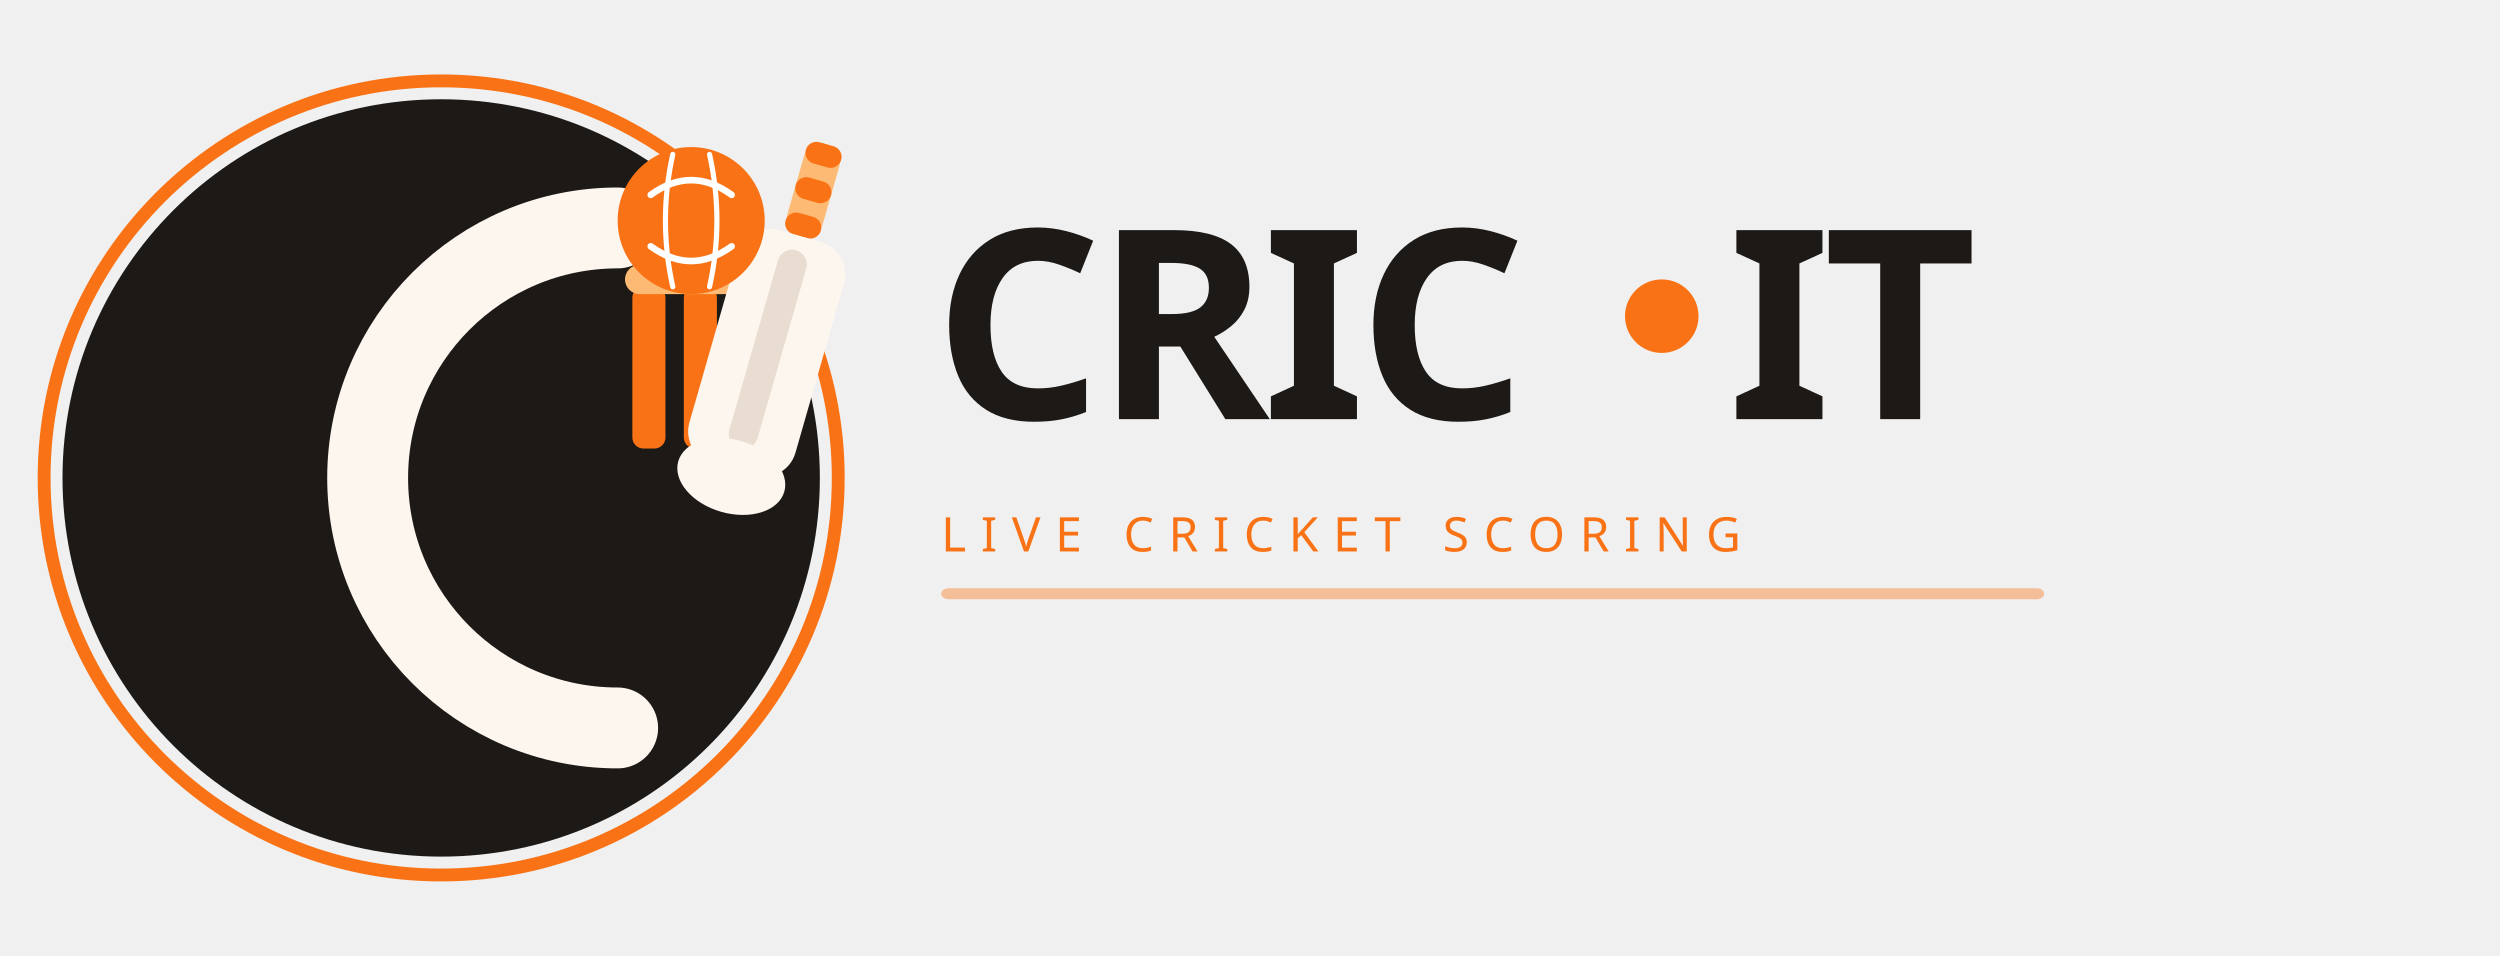
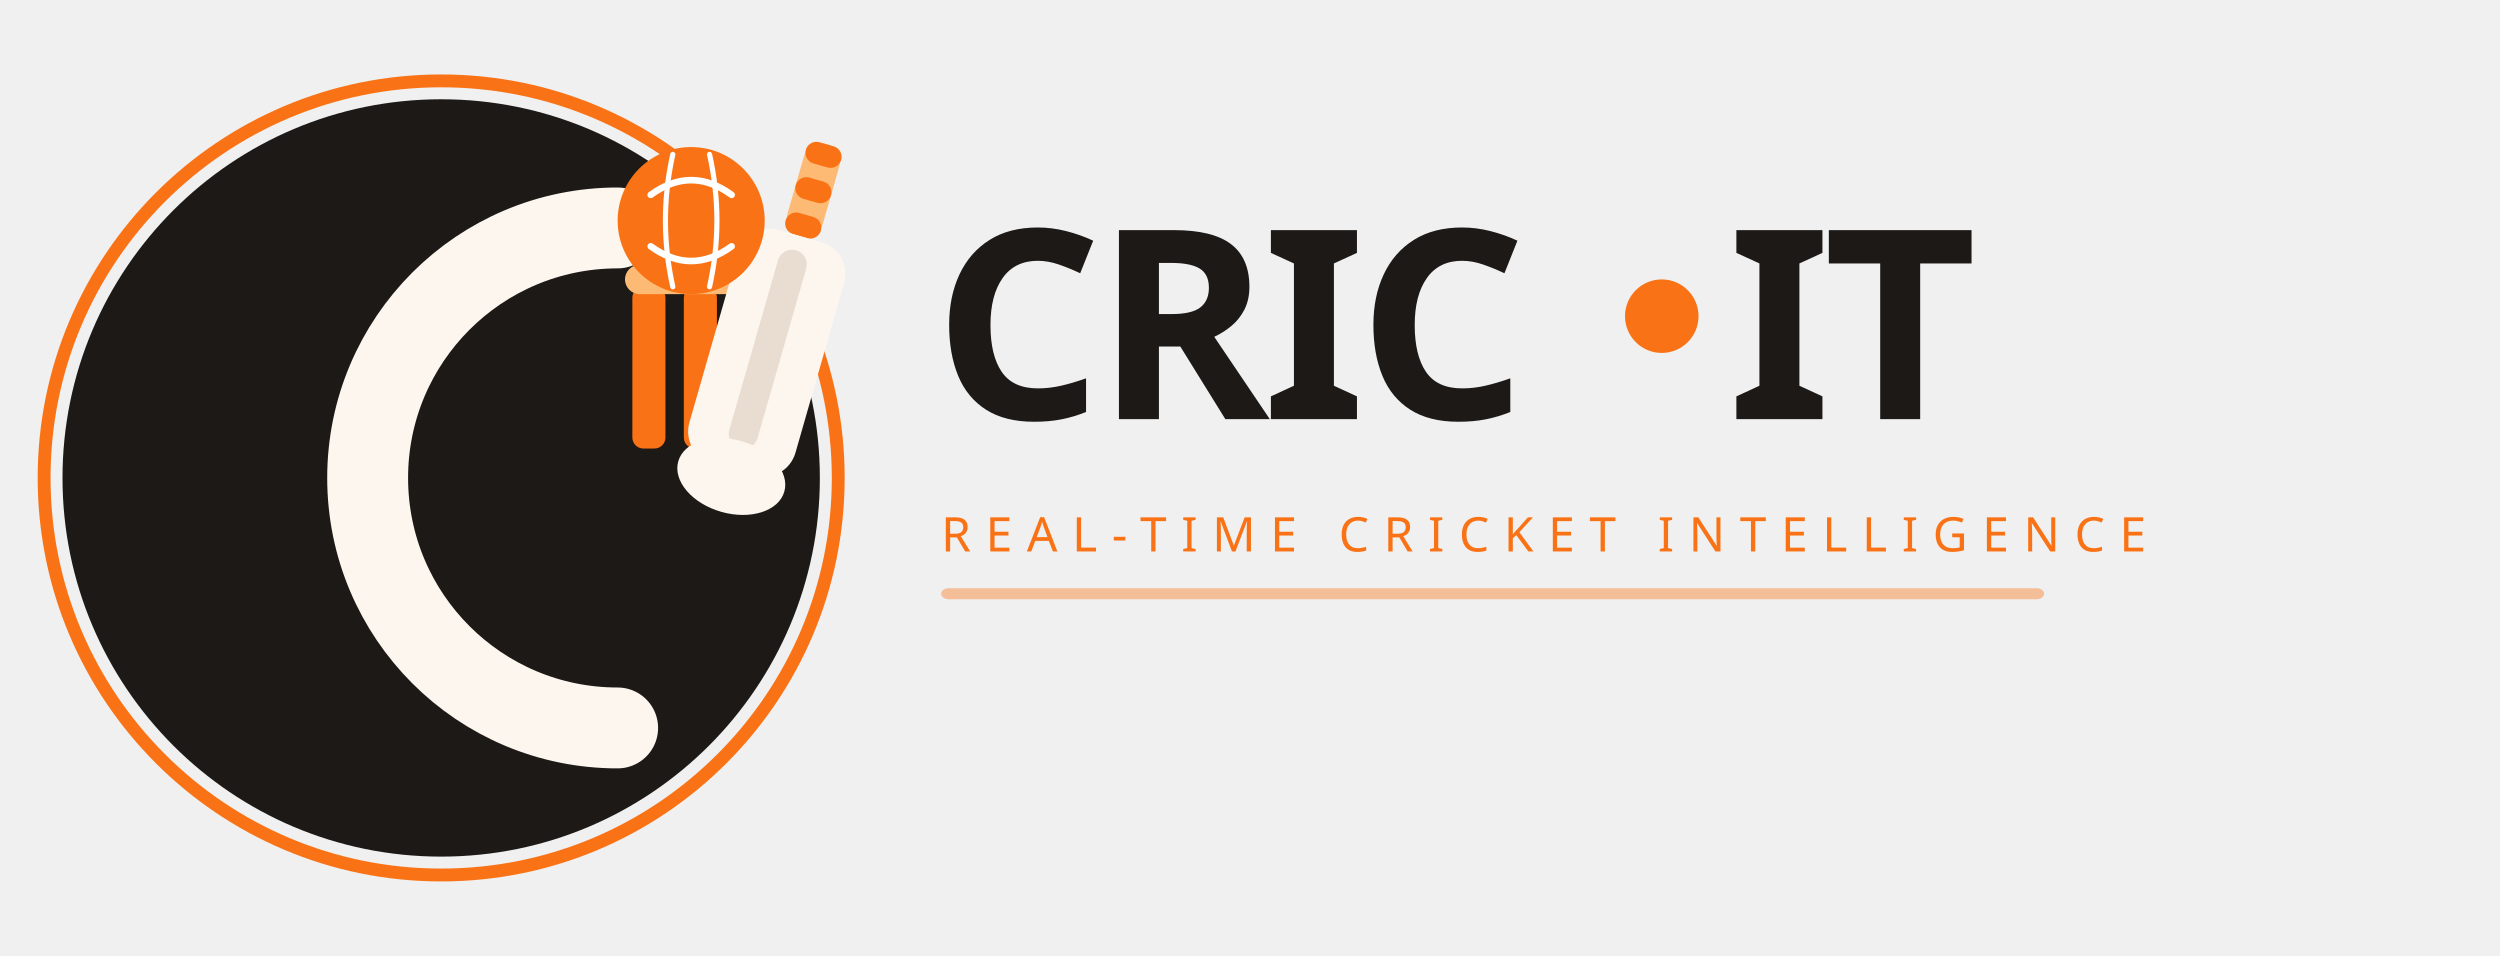
<svg xmlns="http://www.w3.org/2000/svg" width="100%" viewBox="0 0 680 260">
  <g transform="translate(20,18)" style="fill:rgb(0, 0, 0);stroke:none;color:rgb(255, 255, 255);stroke-width:1px;stroke-linecap:butt;stroke-linejoin:miter;opacity:1;font-family:&quot;Anthropic Sans&quot;, -apple-system, BlinkMacSystemFont, &quot;Segoe UI&quot;, sans-serif;font-size:16px;font-weight:400;text-anchor:start;dominant-baseline:auto">
    <circle cx="100" cy="112" r="108" fill="none" stroke="#f97316" stroke-width="3.5" style="fill:none;stroke:rgb(249, 115, 22);color:rgb(255, 255, 255);stroke-width:3.5px;stroke-linecap:butt;stroke-linejoin:miter;opacity:1;font-family:&quot;Anthropic Sans&quot;, -apple-system, BlinkMacSystemFont, &quot;Segoe UI&quot;, sans-serif;font-size:16px;font-weight:400;text-anchor:start;dominant-baseline:auto" />
    <circle cx="100" cy="112" r="103" fill="#1c1917" style="fill:rgb(28, 25, 23);stroke:none;color:rgb(255, 255, 255);stroke-width:1px;stroke-linecap:butt;stroke-linejoin:miter;opacity:1;font-family:&quot;Anthropic Sans&quot;, -apple-system, BlinkMacSystemFont, &quot;Segoe UI&quot;, sans-serif;font-size:16px;font-weight:400;text-anchor:start;dominant-baseline:auto" />
    <path d="M148 44 A68 68 0 1 0 148 180" fill="none" stroke="#fdf6ee" stroke-width="22" stroke-linecap="round" style="fill:none;stroke:rgb(253, 246, 238);color:rgb(255, 255, 255);stroke-width:22px;stroke-linecap:round;stroke-linejoin:miter;opacity:1;font-family:&quot;Anthropic Sans&quot;, -apple-system, BlinkMacSystemFont, &quot;Segoe UI&quot;, sans-serif;font-size:16px;font-weight:400;text-anchor:start;dominant-baseline:auto" />
    <rect x="152" y="60" width="9" height="44" rx="3" fill="#f97316" style="fill:rgb(249, 115, 22);stroke:none;color:rgb(255, 255, 255);stroke-width:1px;stroke-linecap:butt;stroke-linejoin:miter;opacity:1;font-family:&quot;Anthropic Sans&quot;, -apple-system, BlinkMacSystemFont, &quot;Segoe UI&quot;, sans-serif;font-size:16px;font-weight:400;text-anchor:start;dominant-baseline:auto" />
    <rect x="166" y="60" width="9" height="44" rx="3" fill="#f97316" style="fill:rgb(249, 115, 22);stroke:none;color:rgb(255, 255, 255);stroke-width:1px;stroke-linecap:butt;stroke-linejoin:miter;opacity:1;font-family:&quot;Anthropic Sans&quot;, -apple-system, BlinkMacSystemFont, &quot;Segoe UI&quot;, sans-serif;font-size:16px;font-weight:400;text-anchor:start;dominant-baseline:auto" />
    <rect x="180" y="60" width="9" height="44" rx="3" fill="#f97316" style="fill:rgb(249, 115, 22);stroke:none;color:rgb(255, 255, 255);stroke-width:1px;stroke-linecap:butt;stroke-linejoin:miter;opacity:1;font-family:&quot;Anthropic Sans&quot;, -apple-system, BlinkMacSystemFont, &quot;Segoe UI&quot;, sans-serif;font-size:16px;font-weight:400;text-anchor:start;dominant-baseline:auto" />
    <rect x="150" y="54" width="22" height="8" rx="4" fill="#fdba74" style="fill:rgb(253, 186, 116);stroke:none;color:rgb(255, 255, 255);stroke-width:1px;stroke-linecap:butt;stroke-linejoin:miter;opacity:1;font-family:&quot;Anthropic Sans&quot;, -apple-system, BlinkMacSystemFont, &quot;Segoe UI&quot;, sans-serif;font-size:16px;font-weight:400;text-anchor:start;dominant-baseline:auto" />
    <rect x="164" y="54" width="22" height="8" rx="4" fill="#fdba74" style="fill:rgb(253, 186, 116);stroke:none;color:rgb(255, 255, 255);stroke-width:1px;stroke-linecap:butt;stroke-linejoin:miter;opacity:1;font-family:&quot;Anthropic Sans&quot;, -apple-system, BlinkMacSystemFont, &quot;Segoe UI&quot;, sans-serif;font-size:16px;font-weight:400;text-anchor:start;dominant-baseline:auto" />
    <g transform="translate(196,52) rotate(16)" style="fill:rgb(0, 0, 0);stroke:none;color:rgb(255, 255, 255);stroke-width:1px;stroke-linecap:butt;stroke-linejoin:miter;opacity:1;font-family:&quot;Anthropic Sans&quot;, -apple-system, BlinkMacSystemFont, &quot;Segoe UI&quot;, sans-serif;font-size:16px;font-weight:400;text-anchor:start;dominant-baseline:auto">
      <rect x="-5" y="-32" width="10" height="26" rx="5" fill="#fdba74" style="fill:rgb(253, 186, 116);stroke:none;color:rgb(255, 255, 255);stroke-width:1px;stroke-linecap:butt;stroke-linejoin:miter;opacity:1;font-family:&quot;Anthropic Sans&quot;, -apple-system, BlinkMacSystemFont, &quot;Segoe UI&quot;, sans-serif;font-size:16px;font-weight:400;text-anchor:start;dominant-baseline:auto" />
      <rect x="-5" y="-32" width="10" height="6" rx="3" fill="#f97316" style="fill:rgb(249, 115, 22);stroke:none;color:rgb(255, 255, 255);stroke-width:1px;stroke-linecap:butt;stroke-linejoin:miter;opacity:1;font-family:&quot;Anthropic Sans&quot;, -apple-system, BlinkMacSystemFont, &quot;Segoe UI&quot;, sans-serif;font-size:16px;font-weight:400;text-anchor:start;dominant-baseline:auto" />
      <rect x="-5" y="-22" width="10" height="6" rx="3" fill="#f97316" style="fill:rgb(249, 115, 22);stroke:none;color:rgb(255, 255, 255);stroke-width:1px;stroke-linecap:butt;stroke-linejoin:miter;opacity:1;font-family:&quot;Anthropic Sans&quot;, -apple-system, BlinkMacSystemFont, &quot;Segoe UI&quot;, sans-serif;font-size:16px;font-weight:400;text-anchor:start;dominant-baseline:auto" />
      <rect x="-5" y="-12" width="10" height="6" rx="3" fill="#f97316" style="fill:rgb(249, 115, 22);stroke:none;color:rgb(255, 255, 255);stroke-width:1px;stroke-linecap:butt;stroke-linejoin:miter;opacity:1;font-family:&quot;Anthropic Sans&quot;, -apple-system, BlinkMacSystemFont, &quot;Segoe UI&quot;, sans-serif;font-size:16px;font-weight:400;text-anchor:start;dominant-baseline:auto" />
      <rect x="-15" y="-6" width="30" height="66" rx="9" fill="#fdf6ee" style="fill:rgb(253, 246, 238);stroke:none;color:rgb(255, 255, 255);stroke-width:1px;stroke-linecap:butt;stroke-linejoin:miter;opacity:1;font-family:&quot;Anthropic Sans&quot;, -apple-system, BlinkMacSystemFont, &quot;Segoe UI&quot;, sans-serif;font-size:16px;font-weight:400;text-anchor:start;dominant-baseline:auto" />
      <rect x="-4" y="-2" width="8" height="56" rx="4" fill="#e8ddd0" style="fill:rgb(232, 221, 208);stroke:none;color:rgb(255, 255, 255);stroke-width:1px;stroke-linecap:butt;stroke-linejoin:miter;opacity:1;font-family:&quot;Anthropic Sans&quot;, -apple-system, BlinkMacSystemFont, &quot;Segoe UI&quot;, sans-serif;font-size:16px;font-weight:400;text-anchor:start;dominant-baseline:auto" />
      <ellipse cx="0" cy="62" rx="15" ry="10" fill="#fdf6ee" style="fill:rgb(253, 246, 238);stroke:none;color:rgb(255, 255, 255);stroke-width:1px;stroke-linecap:butt;stroke-linejoin:miter;opacity:1;font-family:&quot;Anthropic Sans&quot;, -apple-system, BlinkMacSystemFont, &quot;Segoe UI&quot;, sans-serif;font-size:16px;font-weight:400;text-anchor:start;dominant-baseline:auto" />
    </g>
    <circle cx="168" cy="42" r="20" fill="#f97316" style="fill:rgb(249, 115, 22);stroke:none;color:rgb(255, 255, 255);stroke-width:1px;stroke-linecap:butt;stroke-linejoin:miter;opacity:1;font-family:&quot;Anthropic Sans&quot;, -apple-system, BlinkMacSystemFont, &quot;Segoe UI&quot;, sans-serif;font-size:16px;font-weight:400;text-anchor:start;dominant-baseline:auto" />
    <path d="M157 35 Q168 27 179 35" fill="none" stroke="#fff" stroke-width="1.8" stroke-linecap="round" style="fill:none;stroke:rgb(255, 255, 255);color:rgb(255, 255, 255);stroke-width:1.8px;stroke-linecap:round;stroke-linejoin:miter;opacity:1;font-family:&quot;Anthropic Sans&quot;, -apple-system, BlinkMacSystemFont, &quot;Segoe UI&quot;, sans-serif;font-size:16px;font-weight:400;text-anchor:start;dominant-baseline:auto" />
    <path d="M157 49 Q168 57 179 49" fill="none" stroke="#fff" stroke-width="1.8" stroke-linecap="round" style="fill:none;stroke:rgb(255, 255, 255);color:rgb(255, 255, 255);stroke-width:1.8px;stroke-linecap:round;stroke-linejoin:miter;opacity:1;font-family:&quot;Anthropic Sans&quot;, -apple-system, BlinkMacSystemFont, &quot;Segoe UI&quot;, sans-serif;font-size:16px;font-weight:400;text-anchor:start;dominant-baseline:auto" />
    <path d="M163 24 Q159 42 163 60" fill="none" stroke="#fff" stroke-width="1.4" stroke-linecap="round" style="fill:none;stroke:rgb(255, 255, 255);color:rgb(255, 255, 255);stroke-width:1.4px;stroke-linecap:round;stroke-linejoin:miter;opacity:1;font-family:&quot;Anthropic Sans&quot;, -apple-system, BlinkMacSystemFont, &quot;Segoe UI&quot;, sans-serif;font-size:16px;font-weight:400;text-anchor:start;dominant-baseline:auto" />
    <path d="M173 24 Q177 42 173 60" fill="none" stroke="#fff" stroke-width="1.4" stroke-linecap="round" style="fill:none;stroke:rgb(255, 255, 255);color:rgb(255, 255, 255);stroke-width:1.4px;stroke-linecap:round;stroke-linejoin:miter;opacity:1;font-family:&quot;Anthropic Sans&quot;, -apple-system, BlinkMacSystemFont, &quot;Segoe UI&quot;, sans-serif;font-size:16px;font-weight:400;text-anchor:start;dominant-baseline:auto" />
    <text x="234" y="96" font-family="system-ui,sans-serif" font-size="72" font-weight="800" fill="#1c1917" letter-spacing="-2" style="fill:rgb(28, 25, 23);stroke:none;color:rgb(255, 255, 255);stroke-width:1px;stroke-linecap:butt;stroke-linejoin:miter;opacity:1;font-family:system-ui, sans-serif;font-size:72px;font-weight:800;text-anchor:start;dominant-baseline:auto">CRIC</text>
    <circle cx="432" cy="68" r="10" fill="#f97316" style="fill:rgb(249, 115, 22);stroke:none;color:rgb(255, 255, 255);stroke-width:1px;stroke-linecap:butt;stroke-linejoin:miter;opacity:1;font-family:&quot;Anthropic Sans&quot;, -apple-system, BlinkMacSystemFont, &quot;Segoe UI&quot;, sans-serif;font-size:16px;font-weight:400;text-anchor:start;dominant-baseline:auto" />
    <text x="450" y="96" font-family="system-ui,sans-serif" font-size="72" font-weight="800" fill="#1c1917" letter-spacing="-2" style="fill:rgb(28, 25, 23);stroke:none;color:rgb(255, 255, 255);stroke-width:1px;stroke-linecap:butt;stroke-linejoin:miter;opacity:1;font-family:system-ui, sans-serif;font-size:72px;font-weight:800;text-anchor:start;dominant-baseline:auto">IT</text>
-     <text x="236" y="132" font-family="system-ui,sans-serif" font-size="13" font-weight="500" fill="#f97316" letter-spacing="4" style="fill:rgb(249,115,22);stroke:none;color:rgb(255, 255, 255);stroke-width:1px;stroke-linecap:butt;stroke-linejoin:miter;opacity:1;font-family:system-ui, sans-serif;font-size:13px;font-weight:500;text-anchor:start;dominant-baseline:auto">LIVE CRICKET SCORING</text>
+     <text x="236" y="132" font-family="system-ui,sans-serif" font-size="13" font-weight="500" fill="#f97316" letter-spacing="4" style="fill:rgb(249,115,22);stroke:none;color:rgb(255, 255, 255);stroke-width:1px;stroke-linecap:butt;stroke-linejoin:miter;opacity:1;font-family:system-ui, sans-serif;font-size:13px;font-weight:500;text-anchor:start;dominant-baseline:auto">REAL-TIME CRICKET INTELLIGENCE</text>
    <rect x="236" y="142" width="300" height="3" rx="2" fill="#f97316" opacity="0.4" style="fill:rgb(249, 115, 22);stroke:none;color:rgb(255, 255, 255);stroke-width:1px;stroke-linecap:butt;stroke-linejoin:miter;opacity:0.4;font-family:&quot;Anthropic Sans&quot;, -apple-system, BlinkMacSystemFont, &quot;Segoe UI&quot;, sans-serif;font-size:16px;font-weight:400;text-anchor:start;dominant-baseline:auto" />
  </g>
</svg>
